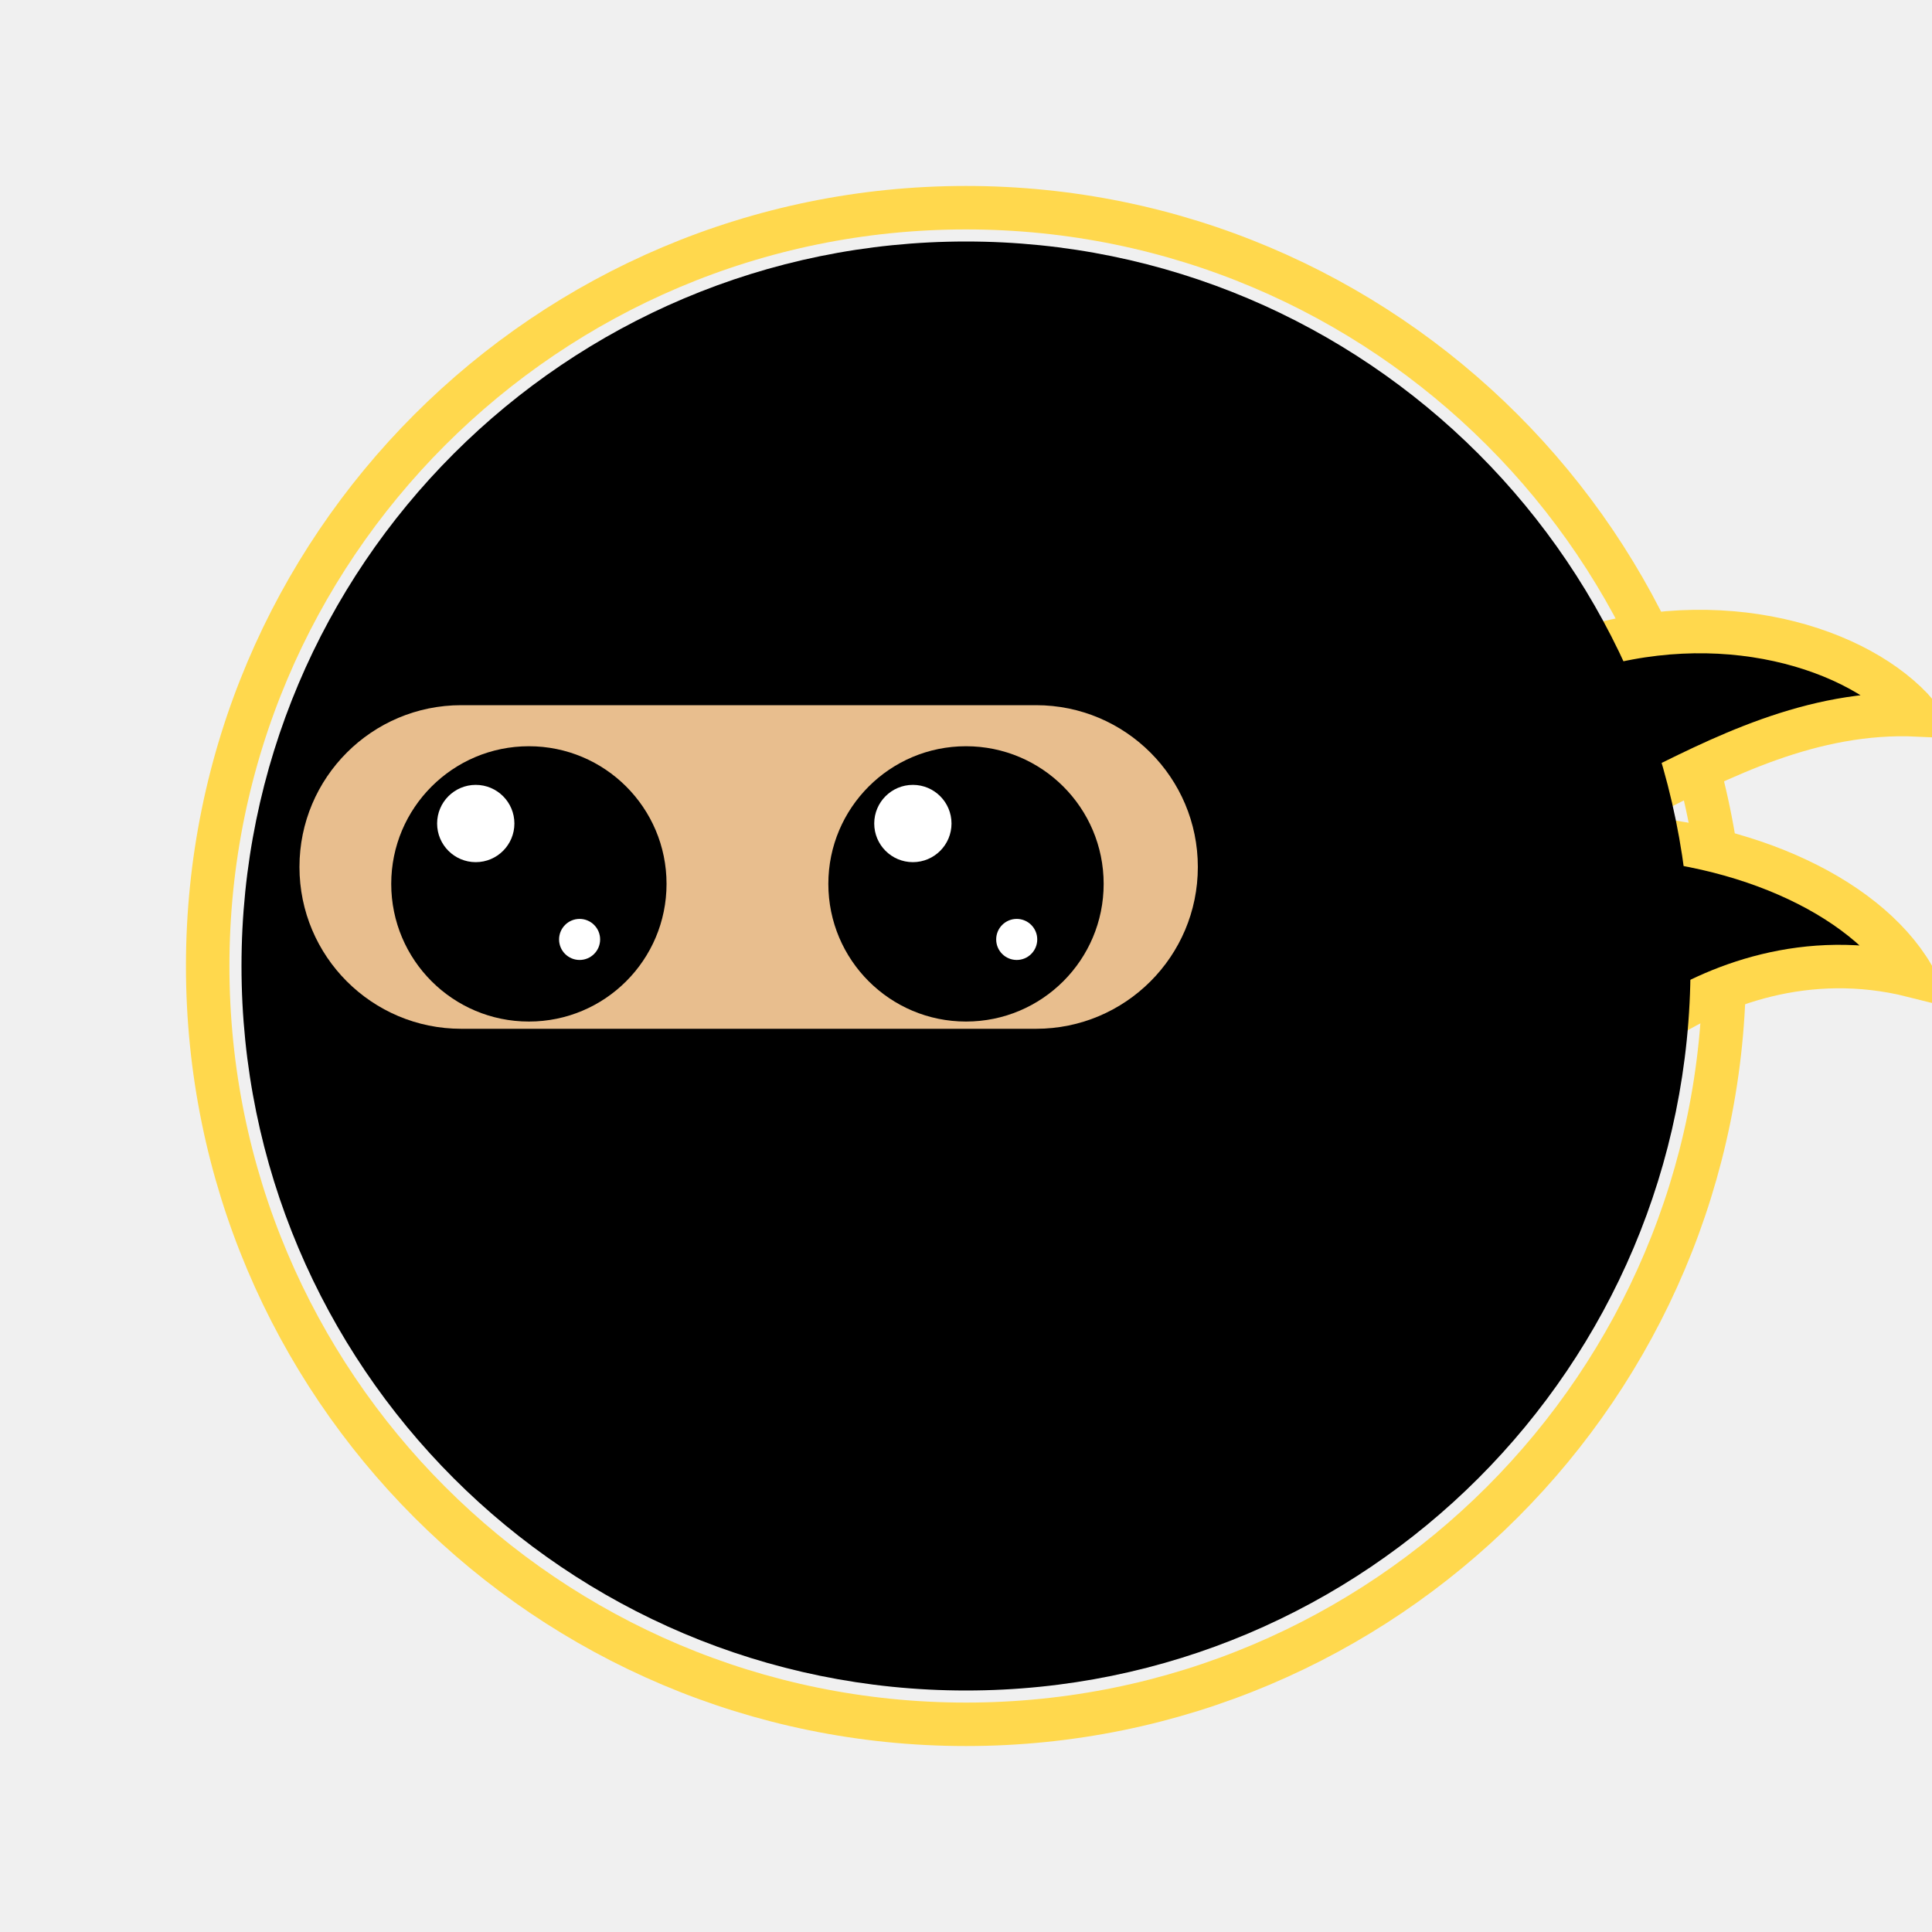
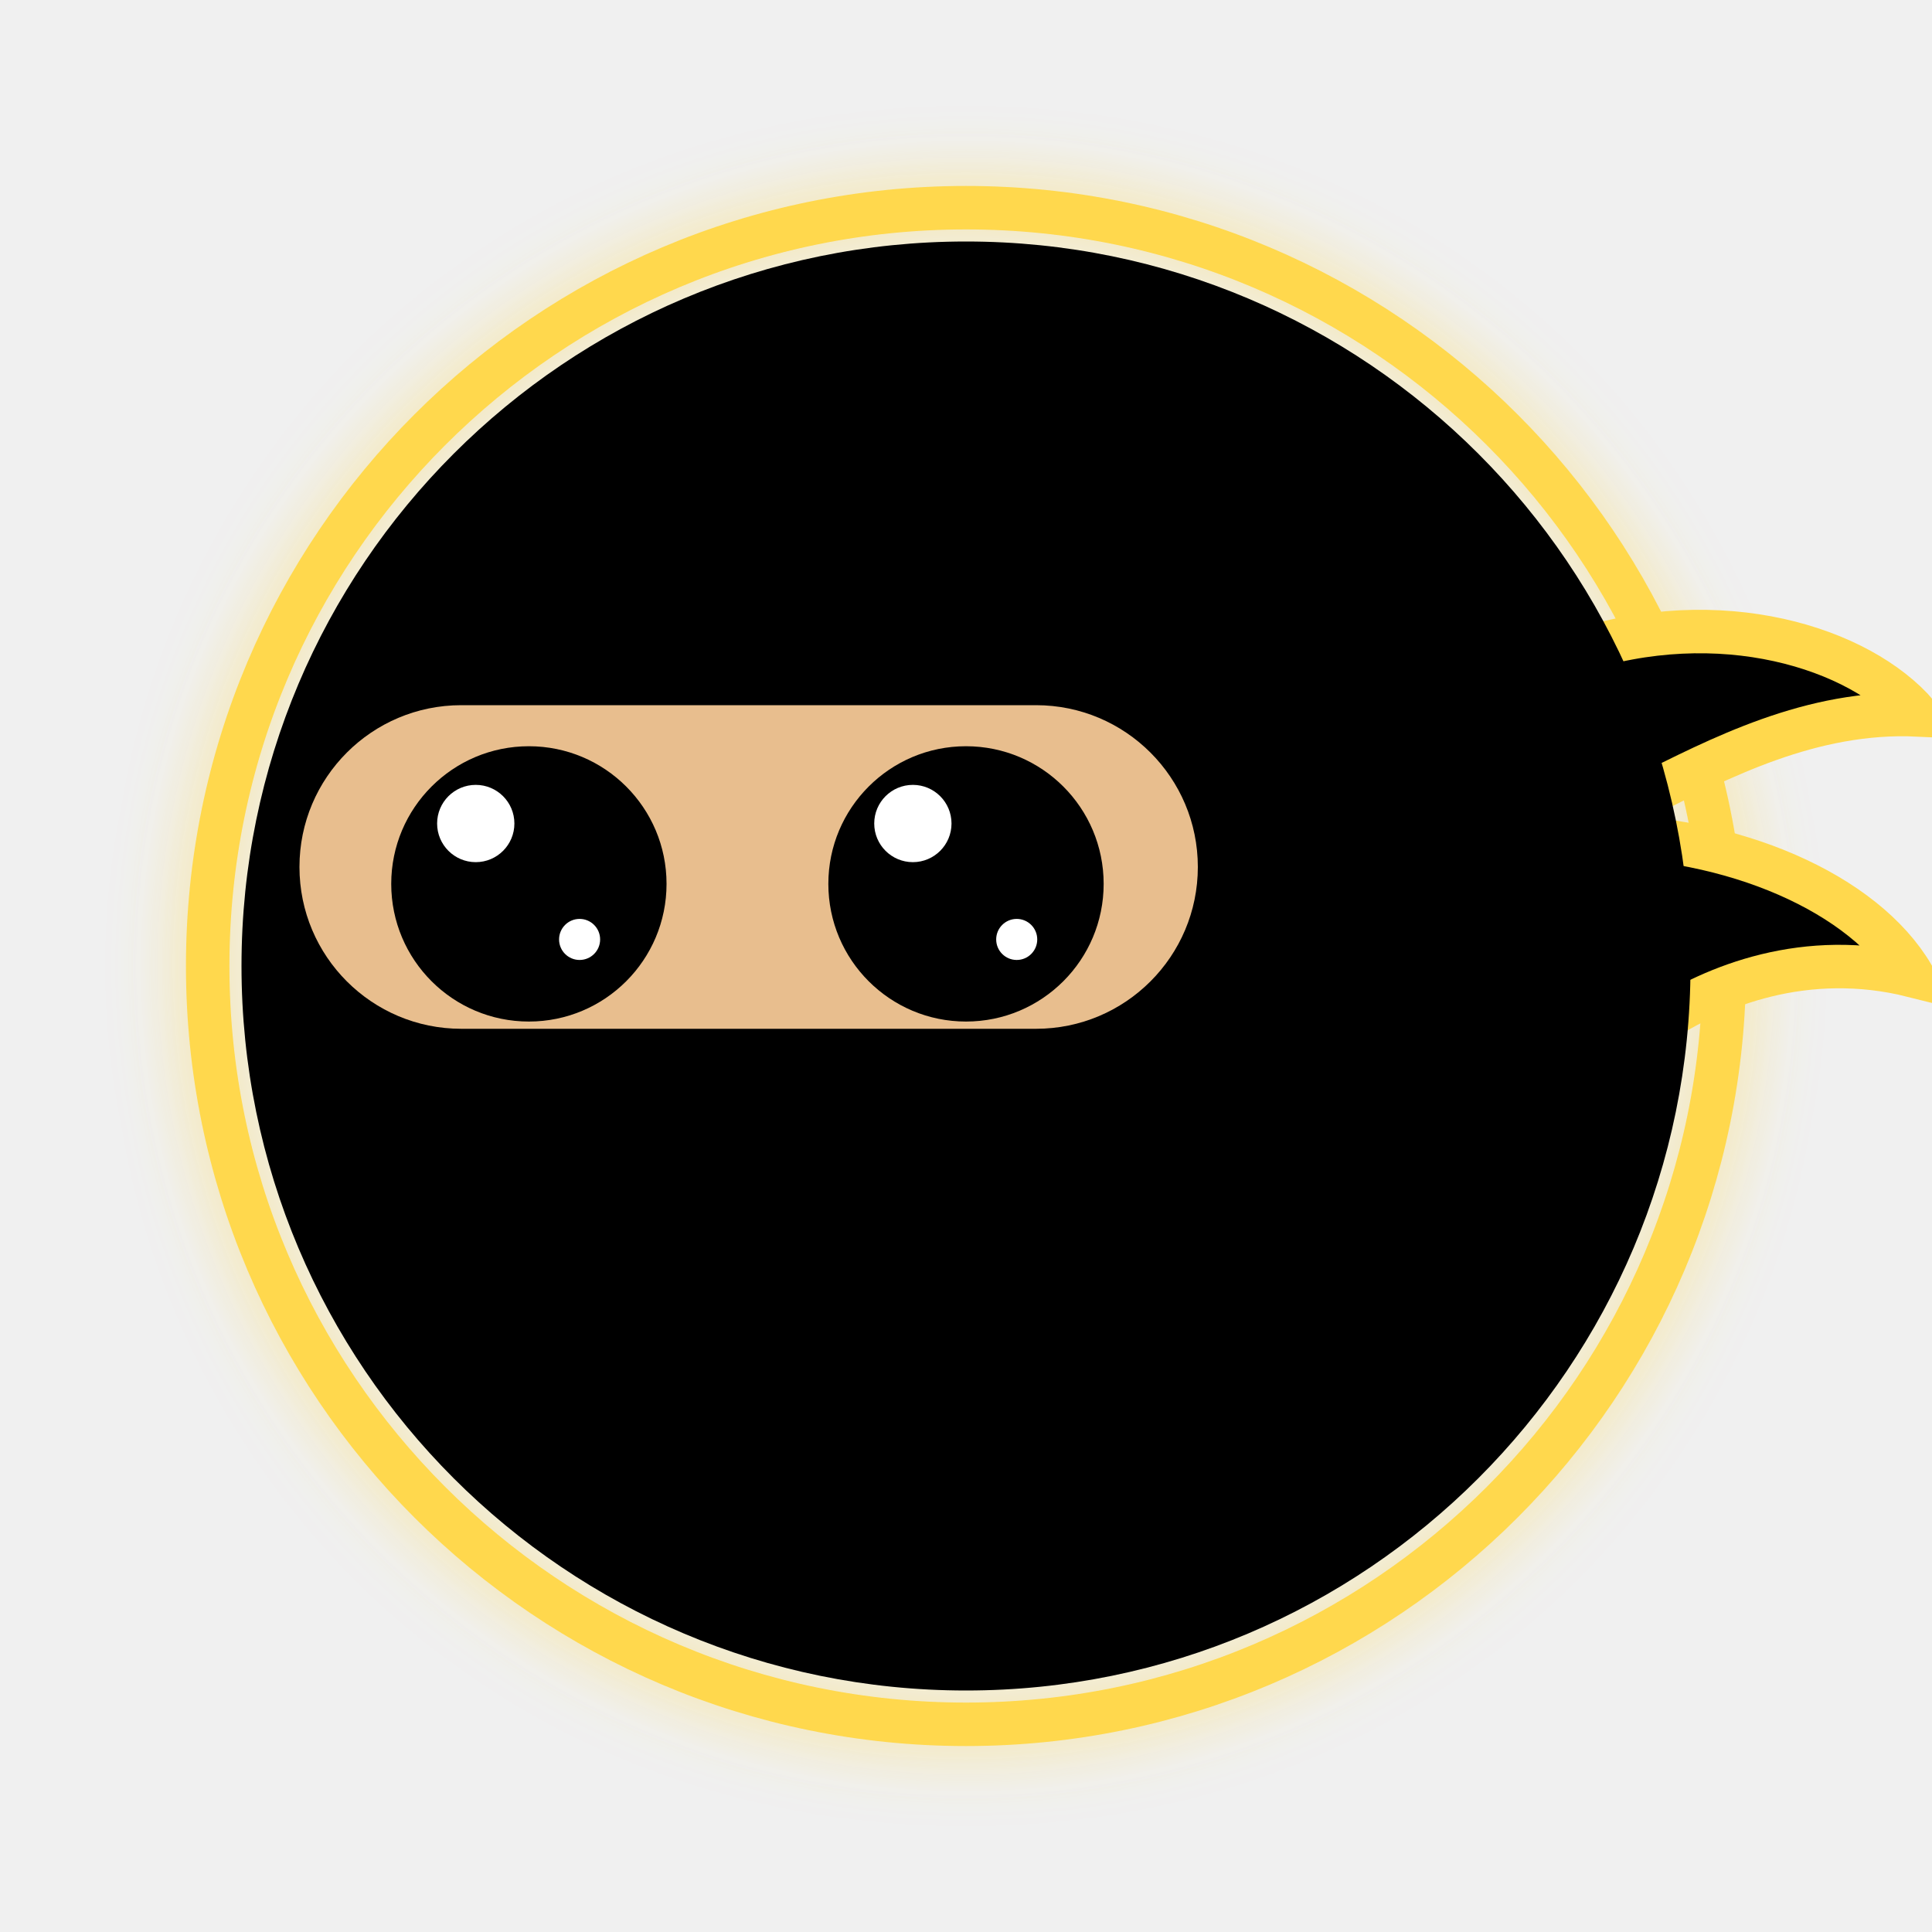
<svg xmlns="http://www.w3.org/2000/svg" viewBox="0 0 800 800" role="img" aria-label="LocalNinja logo">
  <style>
    .eye {
      transform-box: fill-box;
      transform-origin: center;
      animation: blink 4.6s ease-in-out infinite;
    }
    .eyes {
      animation: glance 9s ease-in-out infinite;
    }
    @keyframes blink {
      0%, 88%, 96%, 100% { transform: scaleY(1); }
      92%                { transform: scaleY(0.08); }
    }
    @keyframes glance {
      0%, 30%, 72%, 100% { transform: translateX(0); }
      36%, 48%           { transform: translateX(-14px); }
      54%, 66%           { transform: translateX(14px); }
    }
    @media (prefers-reduced-motion: reduce) {
      .eye, .eyes { animation: none; }
    }
  </style>
  <g>
-     <circle cx="400" cy="400" r="314" fill="none" stroke="#FFD84D" stroke-width="18" />
+     <circle cx="400" cy="400" r="314" fill="none" stroke="#FFD84D" stroke-width="18" style="filter: drop-shadow(0 0 14px rgba(255, 216, 77, 0.55))" />
    <g transform="translate(12 -20)">
      <g>
        <path d="M640 290 C700 270 758 288 782 316 C738 314 700 334 668 350 C656 328 648 308 640 290 Z" fill="#000" stroke="#FFD84D" stroke-width="18" />
        <path d="M646 366 C706 366 760 390 780 424 C736 413 698 428 674 444 C662 418 652 390 646 366 Z" fill="#000" stroke="#FFD84D" stroke-width="18" />
      </g>
      <circle cx="388" cy="420" r="300" fill="#000" />
      <rect x="112" y="312" width="372" height="134" rx="67" fill="#E8BE8E" />
      <g class="eyes">
        <g class="eye">
          <circle cx="207" cy="386" r="57" fill="#000" />
          <circle cx="185" cy="361" r="16" fill="#fff" />
          <circle cx="228" cy="409" r="8.5" fill="#fff" />
        </g>
        <g class="eye">
          <circle cx="388" cy="386" r="57" fill="#000" />
          <circle cx="366" cy="361" r="16" fill="#fff" />
          <circle cx="409" cy="409" r="8.5" fill="#fff" />
        </g>
      </g>
    </g>
  </g>
</svg>
